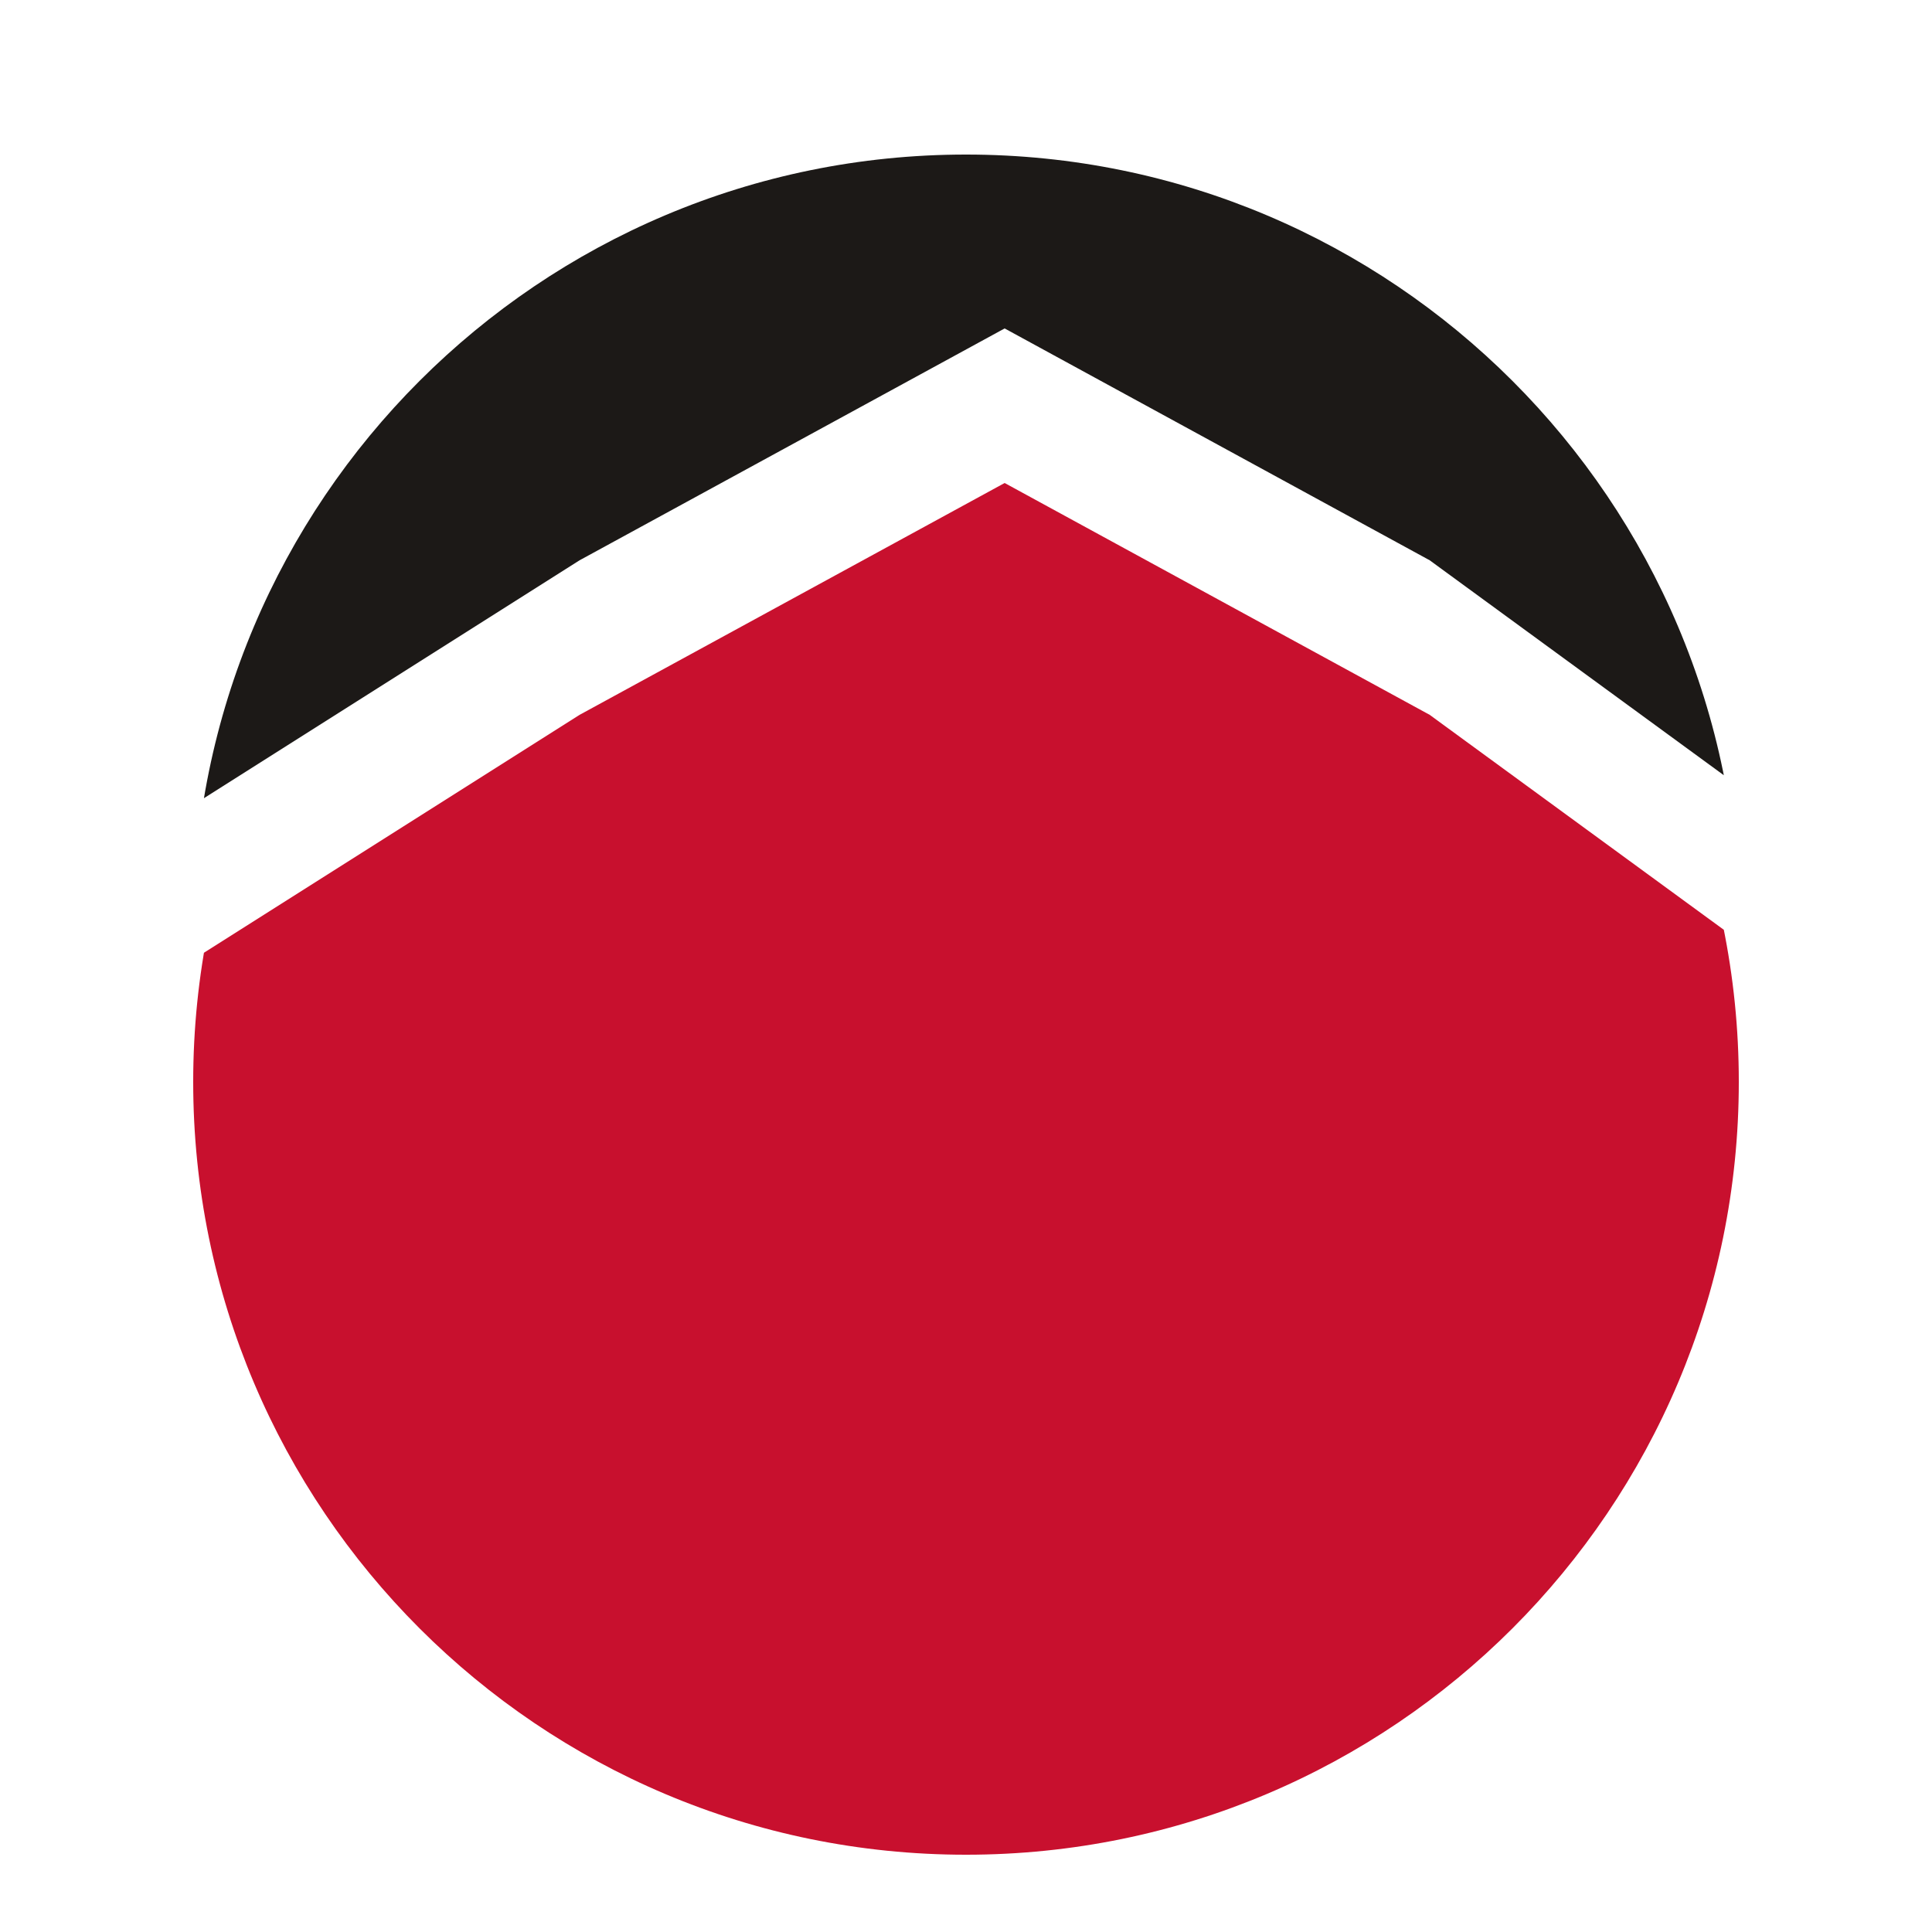
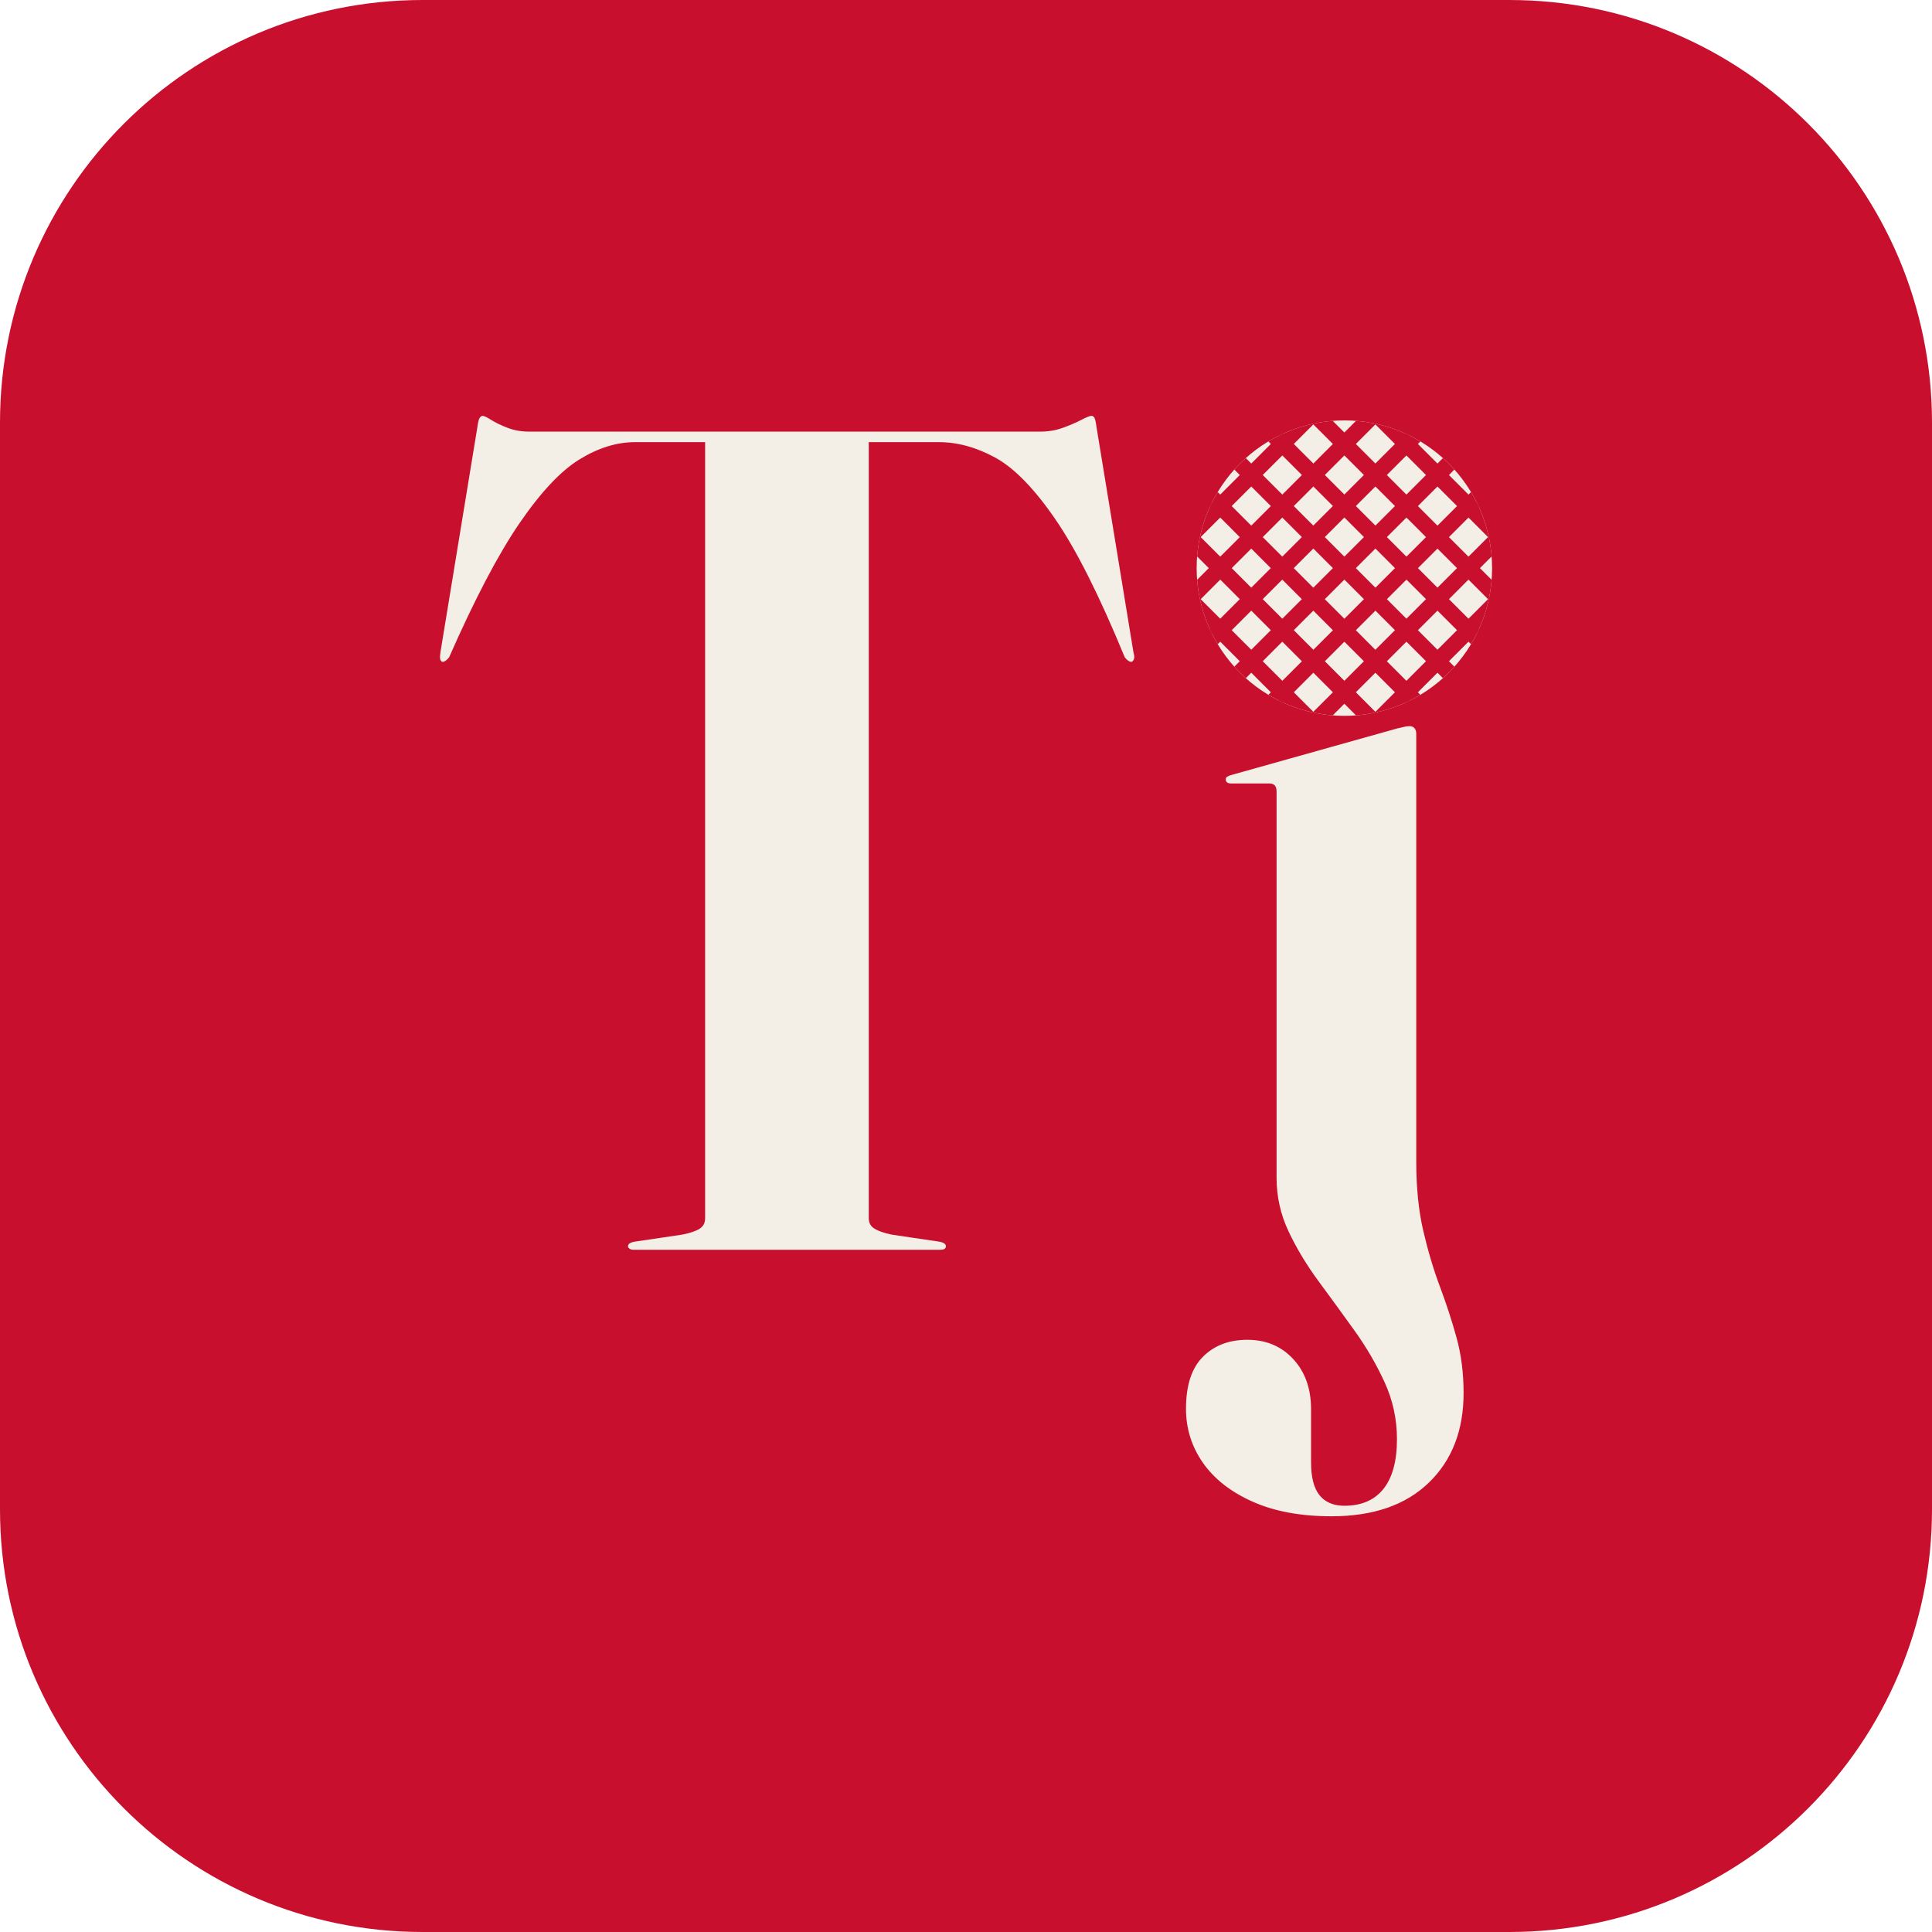
- <svg xmlns="http://www.w3.org/2000/svg" viewBox="0 0 200 200">
-   <defs>
-     <clipPath id="d">
-       <circle cx="100" cy="112" r="80" />
+ <svg xmlns="http://www.w3.org/2000/svg" viewBox="0 0 512 512" width="512" height="512" role="img" aria-label="Tajada Studios icon">
+   <rect width="512" height="512" rx="112" fill="#C8102E" />
+   <g transform="translate(103.7 97.3) scale(0.4302)">
+     <path d="M84.96 39.72H399.6Q407.16 39.72 413.64 37.38Q420.12 35.04 424.98 32.52Q429.84 30.0 431.28 30.0Q432.36 30.0 433.08 31.08Q433.8 32.16 434.52 37.56L457.2 175.8Q457.92 178.32 457.56 179.58Q457.2 180.84 456.12 181.56Q455.04 181.56 453.96 180.84Q452.88 180.12 451.8 178.68Q428.4 121.8 408.96 93.54Q389.52 65.28 372.06 55.74Q354.6 46.2 337.32 46.2H294.12V524.28Q294.12 528.6 297.72 530.76Q301.32 532.92 308.16 534.36L337.32 538.68Q341.64 539.4 341.64 541.56Q341.64 543.72 338.04 543.72H149.4Q147.6 543.72 146.7 543.0Q145.8 542.28 145.8 541.56Q145.8 539.4 150.12 538.68L179.28 534.36Q186.48 532.92 189.9 530.76Q193.32 528.6 193.32 524.28V46.2H150.12Q133.2 46.2 115.92 56.82Q98.64 67.44 79.02 96.06Q59.4 124.68 35.64 178.68Q34.56 180.12 33.48 180.84Q32.4 181.56 31.32 181.56Q30.24 180.84 30.06 179.58Q29.88 178.32 30.24 175.8L52.92 37.56Q53.64 32.16 54.54 31.08Q55.44 30.0 56.16 30.0Q57.6 30.0 61.56 32.52Q65.52 35.04 71.64 37.38Q77.76 39.72 84.96 39.72Z M631.382 489.36Q631.382 513.48 635.702 532.02Q640.022 550.56 645.962 566.4Q651.902 582.24 656.222 597.9Q660.542 613.56 660.542 631.92Q660.542 666.48 639.122 687.18Q617.702 707.88 579.182 707.88Q550.742 707.88 530.582 698.88Q510.422 689.88 499.982 674.94Q489.542 660.0 489.542 641.64Q489.542 620.04 499.982 609.6Q510.422 599.16 527.342 599.16Q544.622 599.16 555.602 611.04Q566.582 622.92 566.582 642.0V674.76Q566.582 688.44 571.802 694.92Q577.022 701.4 587.102 701.4Q602.942 701.4 611.222 690.96Q619.502 680.52 619.502 660.36Q619.502 642.0 611.942 625.44Q604.382 608.88 593.402 593.58Q582.422 578.28 571.262 563.16Q560.102 548.04 552.722 532.38Q545.342 516.72 545.342 499.44V261.48Q545.342 258.96 544.262 257.7Q543.182 256.44 540.662 256.44H517.262Q515.462 256.44 514.742 255.72Q514.022 255 514.022 253.92Q514.022 252.84 514.922 252.3Q515.822 251.76 516.902 251.4L619.502 222.6Q622.742 221.88 624.182 221.52Q625.622 221.16 627.422 221.16Q629.222 221.16 630.302 222.42Q631.382 223.68 631.382 225.84Z" fill="#F4EFE6" />
+     <clipPath id="ij">
+       <circle cx="587.1" cy="123.8" r="91.0" />
    </clipPath>
-   </defs>
-   <g clip-path="url(#d)">
-     <path d="M0,112 L60,74 L104,50 L148,74 L200,112 L200,200 L0,200 Z" fill="#C8102E" />
-   </g>
-   <g transform="translate(0,-16)">
-     <g clip-path="url(#d)">
-       <path d="M0,112 L60,74 L104,50 L148,74 L200,112 L200,0 L0,0 Z" fill="#1C1917" />
+     <circle cx="587.1" cy="123.8" r="91.0" fill="#F4EFE6" />
+     <g clip-path="url(#ij)" stroke="#C8102E" stroke-width="10.0">
+       <line x1="-15.5" y1="-58.3" x2="348.6" y2="305.9" />
+       <line x1="-15.5" y1="305.9" x2="348.6" y2="-58.3" />
+       <line x1="22.7" y1="-58.3" x2="386.8" y2="305.9" />
+       <line x1="22.7" y1="305.9" x2="386.8" y2="-58.3" />
+       <line x1="60.9" y1="-58.3" x2="425.1" y2="305.9" />
+       <line x1="60.9" y1="305.9" x2="425.1" y2="-58.3" />
+       <line x1="99.2" y1="-58.3" x2="463.3" y2="305.9" />
+       <line x1="99.2" y1="305.9" x2="463.3" y2="-58.3" />
+       <line x1="137.4" y1="-58.3" x2="501.5" y2="305.9" />
+       <line x1="137.4" y1="305.9" x2="501.5" y2="-58.3" />
+       <line x1="175.6" y1="-58.3" x2="539.8" y2="305.9" />
+       <line x1="175.6" y1="305.9" x2="539.8" y2="-58.3" />
+       <line x1="213.9" y1="-58.3" x2="578.0" y2="305.9" />
+       <line x1="213.9" y1="305.9" x2="578.0" y2="-58.3" />
+       <line x1="252.1" y1="-58.3" x2="616.2" y2="305.9" />
+       <line x1="252.1" y1="305.9" x2="616.2" y2="-58.3" />
+       <line x1="290.3" y1="-58.3" x2="654.5" y2="305.9" />
+       <line x1="290.3" y1="305.9" x2="654.5" y2="-58.3" />
+       <line x1="328.6" y1="-58.3" x2="692.7" y2="305.9" />
+       <line x1="328.6" y1="305.9" x2="692.7" y2="-58.3" />
+       <line x1="366.8" y1="-58.3" x2="730.9" y2="305.9" />
+       <line x1="366.8" y1="305.9" x2="730.9" y2="-58.3" />
+       <line x1="405.0" y1="-58.3" x2="769.2" y2="305.9" />
+       <line x1="405.0" y1="305.9" x2="769.2" y2="-58.3" />
+       <line x1="443.3" y1="-58.3" x2="807.4" y2="305.9" />
+       <line x1="443.3" y1="305.9" x2="807.4" y2="-58.3" />
+       <line x1="481.5" y1="-58.3" x2="845.6" y2="305.9" />
+       <line x1="481.5" y1="305.9" x2="845.6" y2="-58.3" />
+       <line x1="519.7" y1="-58.3" x2="883.9" y2="305.9" />
+       <line x1="519.7" y1="305.9" x2="883.9" y2="-58.3" />
+       <line x1="558.0" y1="-58.3" x2="922.1" y2="305.9" />
+       <line x1="558.0" y1="305.9" x2="922.1" y2="-58.3" />
+       <line x1="596.2" y1="-58.3" x2="960.3" y2="305.9" />
+       <line x1="596.2" y1="305.9" x2="960.3" y2="-58.3" />
+       <line x1="634.4" y1="-58.3" x2="998.6" y2="305.9" />
+       <line x1="634.4" y1="305.9" x2="998.6" y2="-58.3" />
+       <line x1="672.7" y1="-58.3" x2="1036.8" y2="305.9" />
+       <line x1="672.7" y1="305.9" x2="1036.8" y2="-58.3" />
+       <line x1="710.9" y1="-58.3" x2="1075.0" y2="305.9" />
+       <line x1="710.9" y1="305.9" x2="1075.0" y2="-58.3" />
+       <line x1="749.1" y1="-58.3" x2="1113.3" y2="305.9" />
+       <line x1="749.1" y1="305.9" x2="1113.3" y2="-58.3" />
+       <line x1="787.4" y1="-58.3" x2="1151.5" y2="305.9" />
+       <line x1="787.4" y1="305.9" x2="1151.5" y2="-58.3" />
+       <line x1="825.6" y1="-58.3" x2="1189.8" y2="305.9" />
+       <line x1="825.6" y1="305.9" x2="1189.8" y2="-58.3" />
    </g>
  </g>
</svg>
